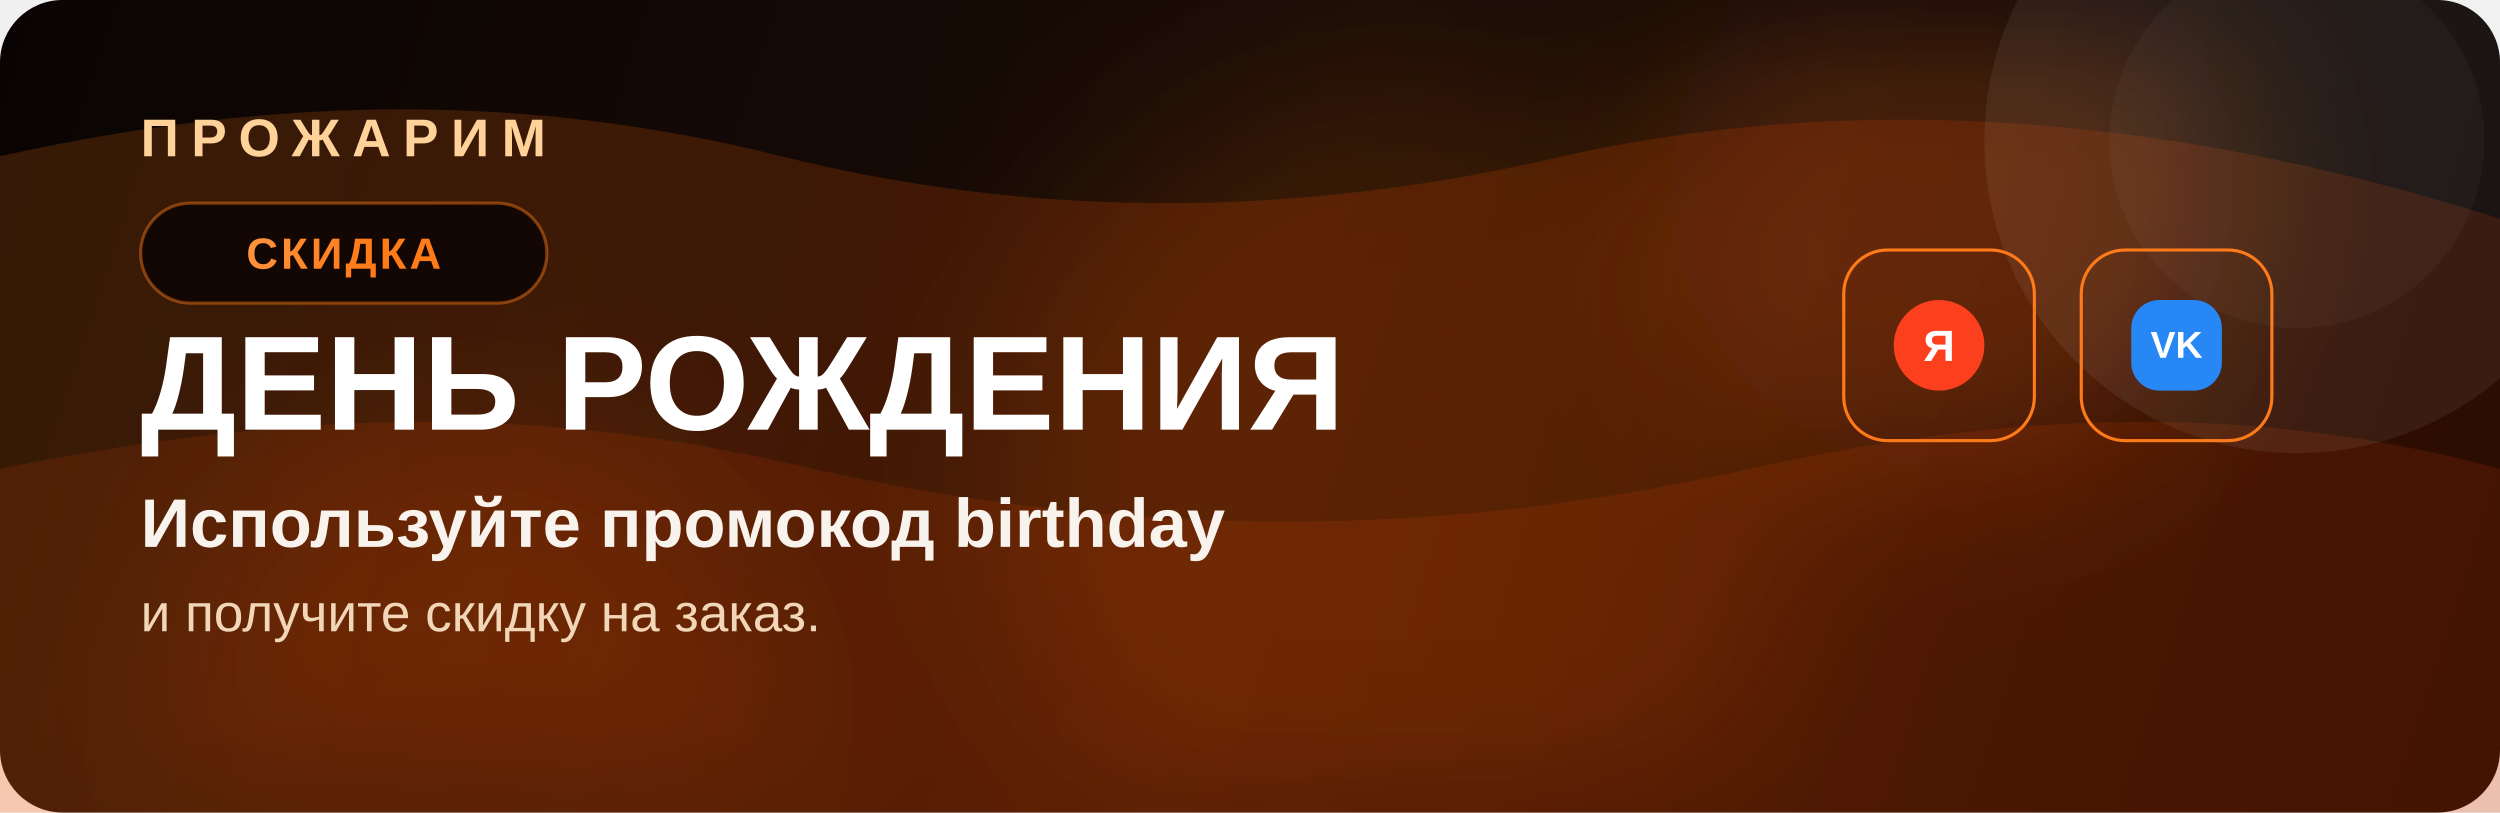
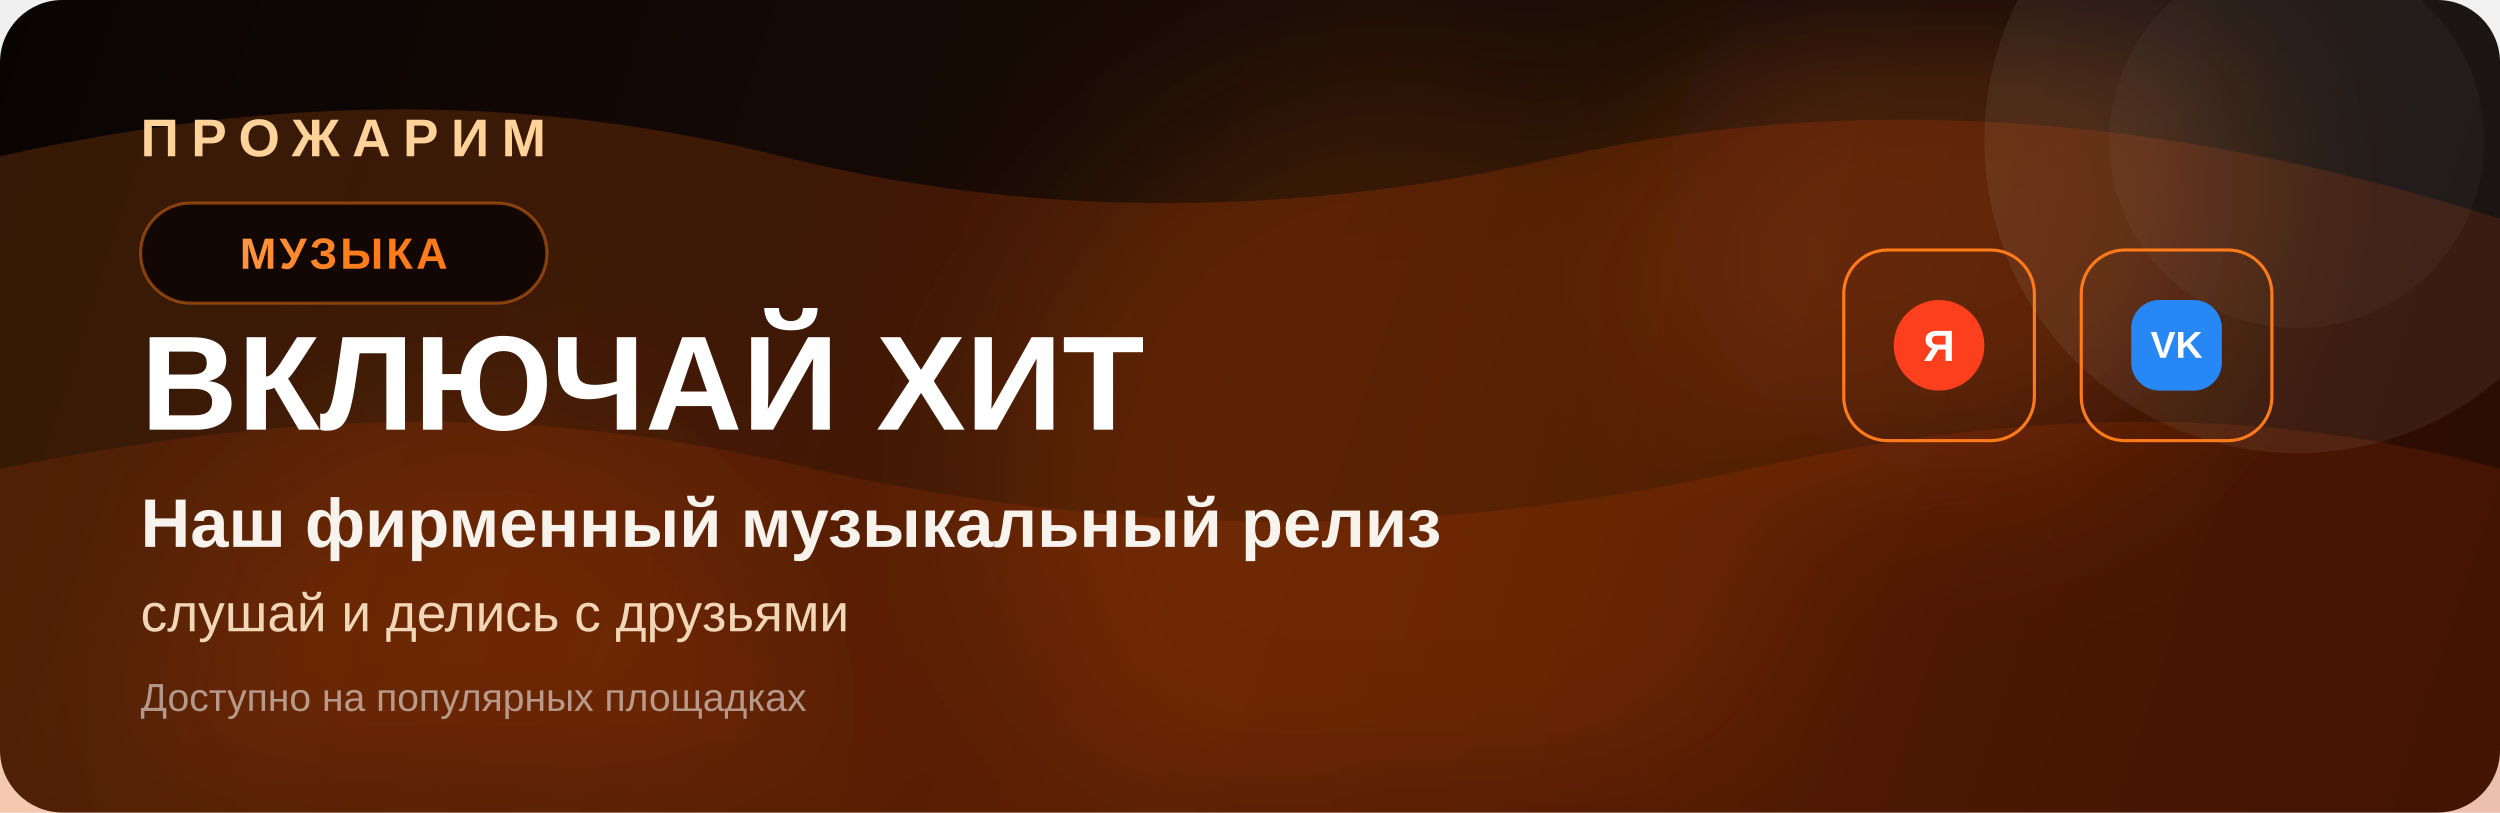
<svg xmlns="http://www.w3.org/2000/svg" width="1600" height="520" viewBox="0 0 1600 520" fill="none">
  <defs>
    <linearGradient id="bgFire" x1="0" y1="0" x2="1600" y2="520" gradientUnits="userSpaceOnUse">
      <stop stop-color="#090403" />
      <stop offset="0.5" stop-color="#1B0C06" />
      <stop offset="1" stop-color="#080302" />
    </linearGradient>
    <linearGradient id="accentFire" x1="100" y1="80" x2="1400" y2="440" gradientUnits="userSpaceOnUse">
      <stop stop-color="#FF7A18" />
      <stop offset="0.5" stop-color="#FF4E00" />
      <stop offset="1" stop-color="#C93A00" />
    </linearGradient>
    <linearGradient id="pillFire" x1="0" y1="0" x2="260" y2="64" gradientUnits="userSpaceOnUse">
      <stop stop-color="#FFD29A" />
      <stop offset="1" stop-color="#FF7A18" />
    </linearGradient>
    <filter id="blurGlowFire" x="-100" y="-100" width="1800" height="800">
      <feGaussianBlur stdDeviation="55" />
    </filter>
  </defs>
  <rect width="1600" height="520" rx="40" fill="url(#bgFire)" />
  <g filter="url(#blurGlowFire)" opacity="0.9">
    <circle cx="1250" cy="120" r="180" fill="#FF7A18" fill-opacity="0.25" />
    <circle cx="300" cy="460" r="200" fill="#FF4E00" fill-opacity="0.16" />
    <circle cx="900" cy="310" r="260" fill="#FF7A18" fill-opacity="0.15" />
  </g>
  <path d="M0 100C180 60 340 60 500 100C660 140 830 140 1000 100C1180 60 1380 70 1600 140V520H0V100Z" fill="url(#accentFire)" fill-opacity="0.18" />
  <path d="M0 300C200 260 350 260 520 300C700 340 900 350 1120 300C1300 260 1450 260 1600 300V520H0V300Z" fill="#FF4E00" fill-opacity="0.12" />
  <circle cx="1470" cy="90" r="200" fill="#FFFFFF10" />
  <circle cx="1470" cy="90" r="120" fill="#FFFFFF08" />
  <text x="90" y="100" fill="#FFD29A" font-size="34" font-family="Arial, Helvetica, sans-serif" font-weight="700" letter-spacing="8">
    ПРОЖАРИМ
  </text>
  <rect x="90" y="130" width="260" height="64" rx="32" fill="#120703" stroke="#FF7A18" stroke-opacity="0.45" stroke-width="2" />
  <text x="220" y="172" text-anchor="middle" fill="url(#pillFire)" font-size="28" font-family="Arial, Helvetica, sans-serif" font-weight="900" letter-spacing="2">
-     СКИДКА
+     МУЗЫКА
  </text>
  <text x="90" y="275" fill="white" font-size="86" font-family="Arial, Helvetica, sans-serif" font-weight="900">
-     ДЕНЬ РОЖДЕНИЯ
+     ВКЛЮЧАЙ ХИТ
  </text>
  <text x="90" y="350" fill="#F8F3EC" font-size="44" font-family="Arial, Helvetica, sans-serif" font-weight="700">
-     Используйте промокод birthday
+     Наш фирменный музыкальный релиз
  </text>
  <text x="90" y="404" fill="#F2D6B8" font-size="34" font-family="Arial, Helvetica, sans-serif">
-     и получите скидку на заказ.
+     слушай и делись с друзьями
  </text>
  <text x="90" y="455" fill="#FFFFFF88" font-size="25" font-family="Arial, Helvetica, sans-serif">
-     
+     Доступно на популярных площадках
  </text>
  <a href="#">
    <g filter="url(#softShadowLuxury)">
      <rect x="1180" y="160" width="122" height="122" rx="28" fill="url(#btnLuxury)" stroke="#FF7A18" stroke-width="2" />
      <circle cx="1241" cy="221" r="29" fill="#FC3F1D" />
      <text x="1241" y="231" text-anchor="middle" fill="white" font-size="28" font-family="Arial" font-weight="900">Я</text>
    </g>
  </a>
  <a href="#">
    <g filter="url(#softShadowLuxury)">
      <rect x="1332" y="160" width="122" height="122" rx="28" fill="url(#btnLuxury)" stroke="#FF7A18" stroke-width="2" />
      <rect x="1364" y="192" width="58" height="58" rx="18" fill="#2787F5" />
      <text x="1393" y="229" text-anchor="middle" fill="white" font-size="24" font-family="Arial" font-weight="900">VK</text>
    </g>
  </a>
</svg>
